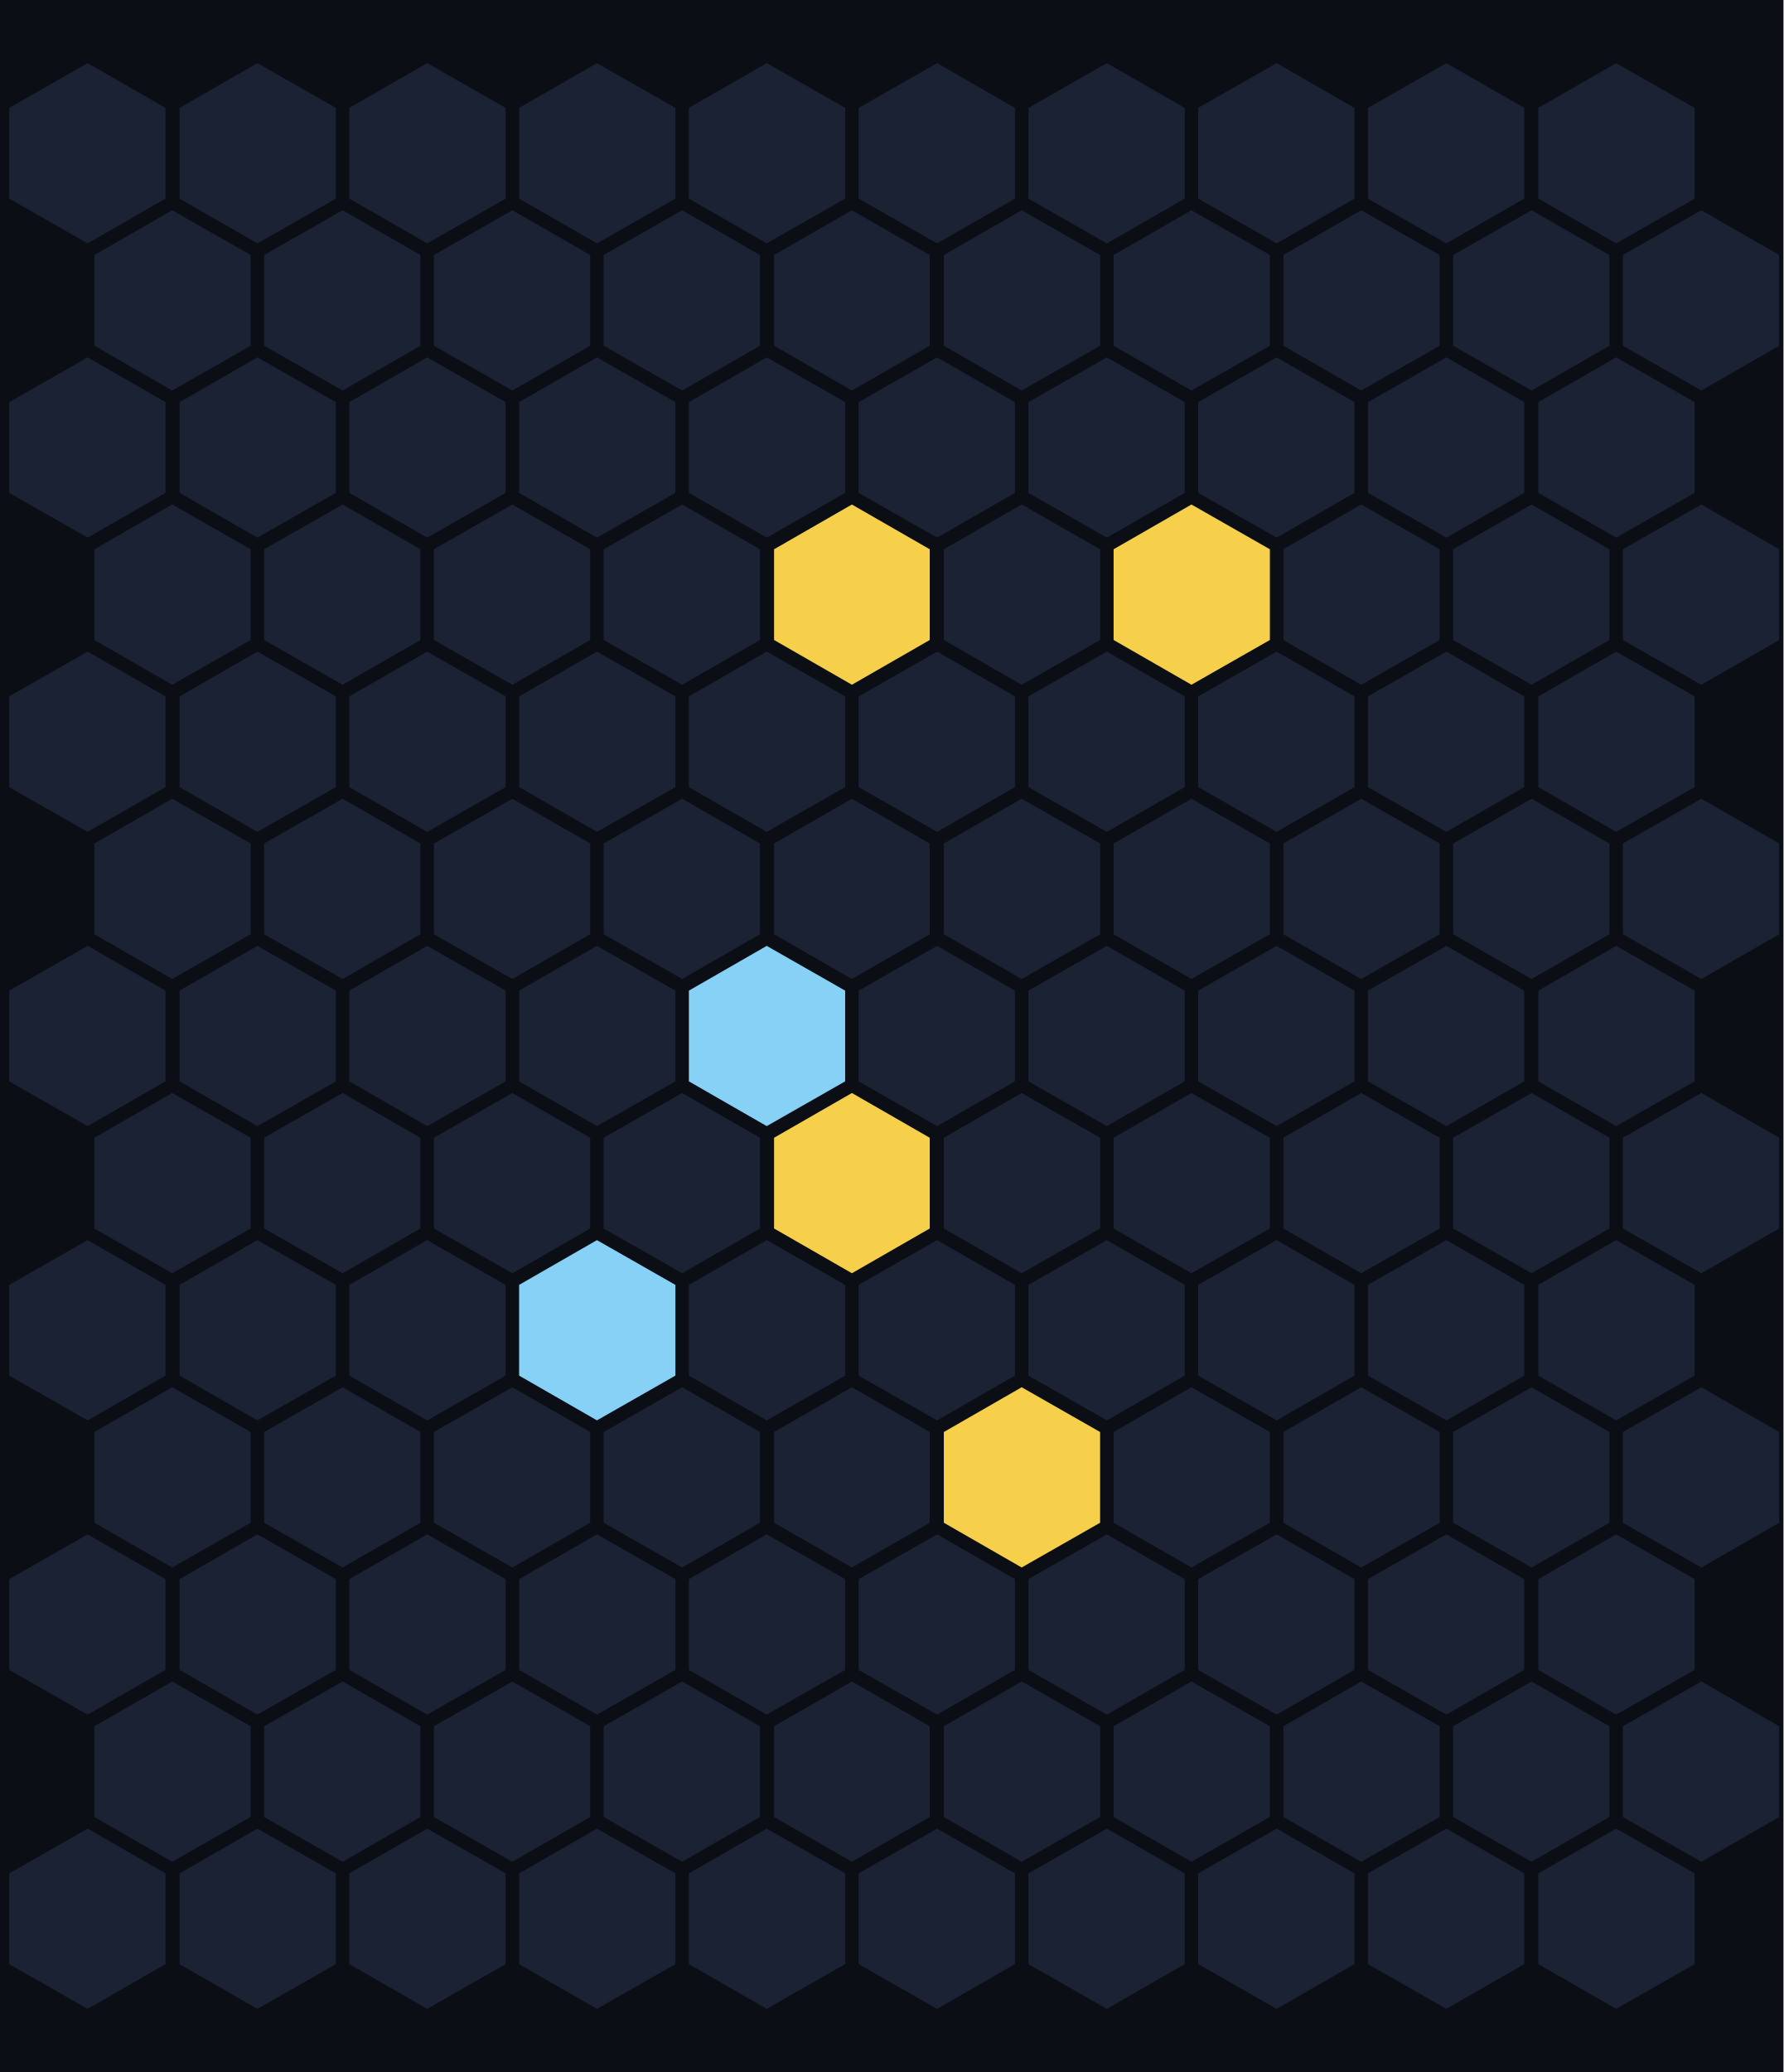
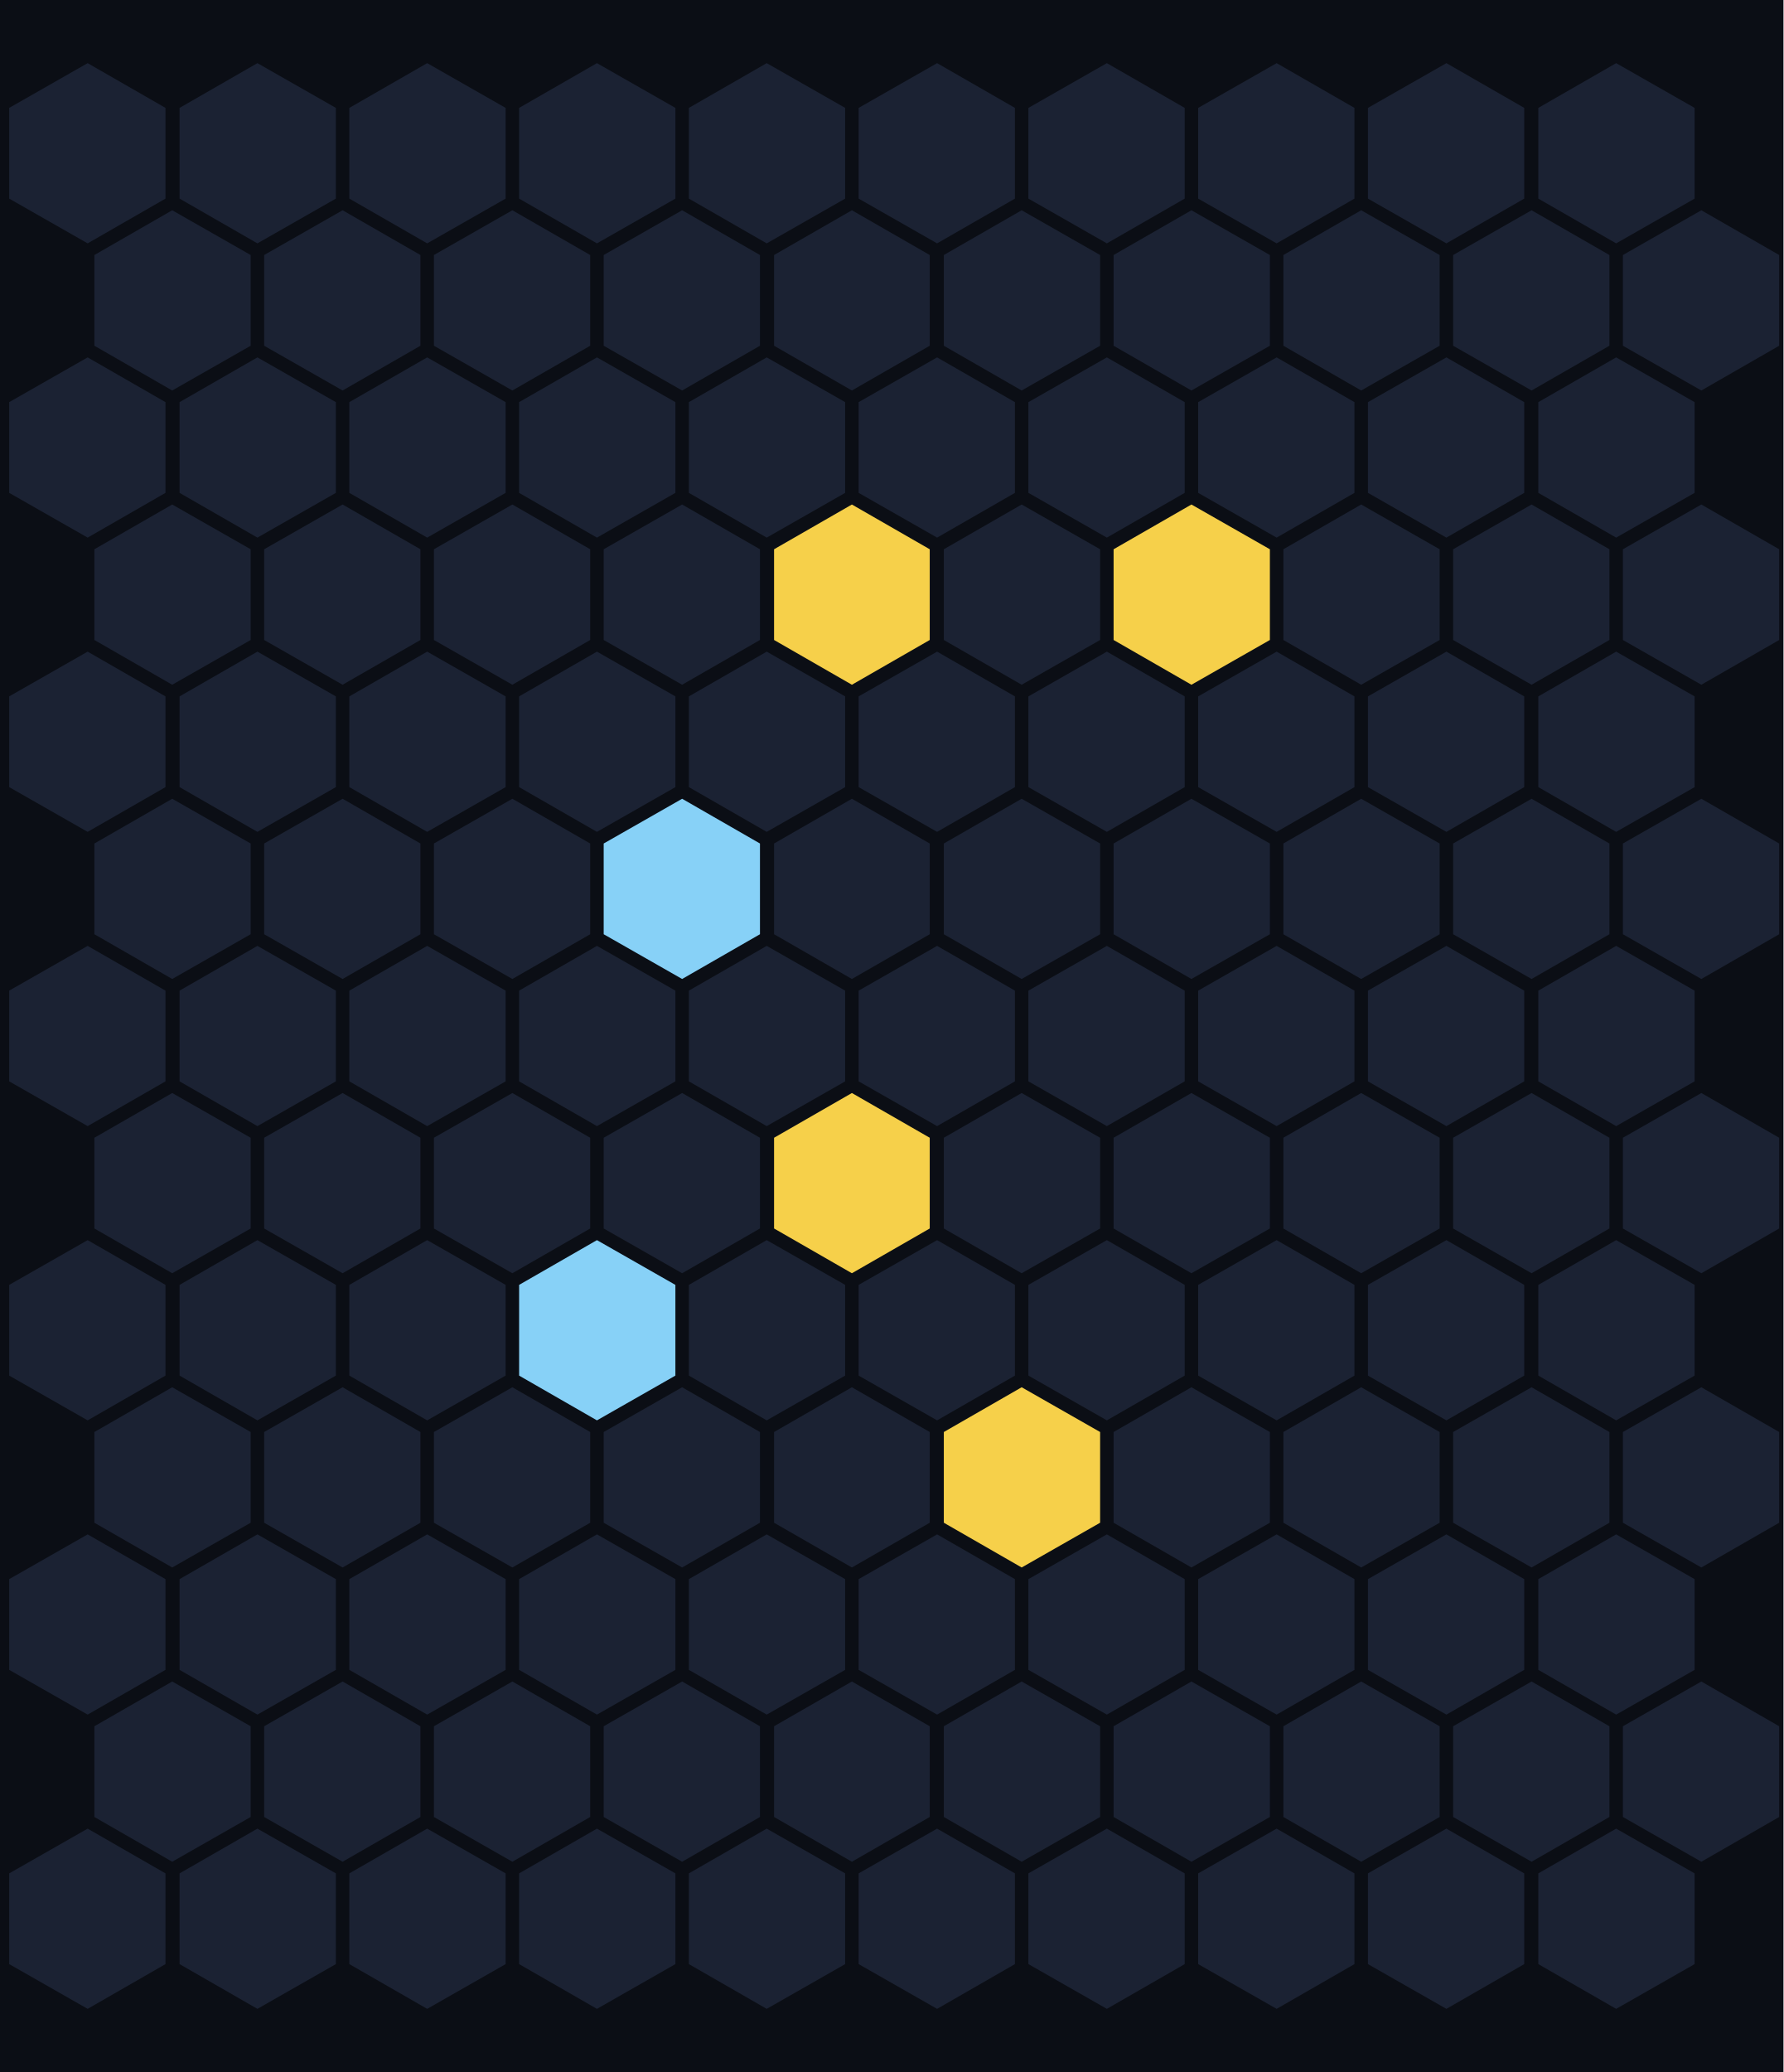
<svg xmlns="http://www.w3.org/2000/svg" viewBox="-139 -193 291 338" width="291" height="338">
  <rect x="-139" y="-193" width="291" height="338" fill="#0b0e15" />
  <polygon points="-112.0,112.6 -112.0,127.4 -124.7,134.7 -137.5,127.4 -137.5,112.6 -124.7,105.3" fill="#1b2233" />
  <polygon points="-112.0,64.6 -112.0,79.4 -124.7,86.7 -137.5,79.4 -137.5,64.6 -124.7,57.3" fill="#1b2233" />
  <polygon points="-98.1,88.6 -98.1,103.4 -110.9,110.7 -123.6,103.4 -123.6,88.6 -110.9,81.3" fill="#1b2233" />
  <polygon points="-84.2,112.6 -84.2,127.4 -97.0,134.7 -109.7,127.4 -109.7,112.6 -97.0,105.3" fill="#1b2233" />
  <polygon points="-112.0,16.6 -112.0,31.4 -124.7,38.7 -137.5,31.4 -137.5,16.6 -124.7,9.3" fill="#1b2233" />
  <polygon points="-98.1,40.6 -98.1,55.4 -110.9,62.7 -123.6,55.4 -123.6,40.6 -110.9,33.3" fill="#1b2233" />
  <polygon points="-84.2,64.6 -84.2,79.4 -97.0,86.7 -109.7,79.4 -109.7,64.6 -97.0,57.3" fill="#1b2233" />
  <polygon points="-70.4,88.6 -70.4,103.4 -83.1,110.7 -95.9,103.4 -95.9,88.6 -83.1,81.3" fill="#1b2233" />
  <polygon points="-56.5,112.6 -56.5,127.4 -69.3,134.7 -82.0,127.4 -82.0,112.6 -69.3,105.3" fill="#1b2233" />
  <polygon points="-112.0,-31.4 -112.0,-16.6 -124.7,-9.3 -137.5,-16.6 -137.5,-31.4 -124.7,-38.7" fill="#1b2233" />
  <polygon points="-98.1,-7.4 -98.1,7.4 -110.9,14.7 -123.6,7.4 -123.6,-7.4 -110.9,-14.7" fill="#1b2233" />
  <polygon points="-84.2,16.6 -84.2,31.4 -97.0,38.7 -109.7,31.4 -109.7,16.6 -97.0,9.3" fill="#1b2233" />
  <polygon points="-70.4,40.6 -70.4,55.4 -83.1,62.7 -95.9,55.4 -95.9,40.6 -83.1,33.3" fill="#1b2233" />
  <polygon points="-56.5,64.6 -56.5,79.4 -69.3,86.7 -82.0,79.4 -82.0,64.6 -69.3,57.3" fill="#1b2233" />
  <polygon points="-42.7,88.6 -42.7,103.4 -55.4,110.7 -68.2,103.4 -68.2,88.6 -55.4,81.3" fill="#1b2233" />
  <polygon points="-28.8,112.6 -28.8,127.4 -41.6,134.7 -54.3,127.4 -54.3,112.6 -41.6,105.3" fill="#1b2233" />
  <polygon points="-112.0,-79.4 -112.0,-64.6 -124.7,-57.3 -137.5,-64.6 -137.5,-79.4 -124.7,-86.7" fill="#1b2233" />
  <polygon points="-98.1,-55.4 -98.1,-40.6 -110.9,-33.3 -123.6,-40.6 -123.6,-55.4 -110.9,-62.7" fill="#1b2233" />
  <polygon points="-84.2,-31.4 -84.2,-16.6 -97.0,-9.3 -109.7,-16.6 -109.7,-31.4 -97.0,-38.7" fill="#1b2233" />
  <polygon points="-70.4,-7.4 -70.4,7.4 -83.1,14.7 -95.9,7.4 -95.9,-7.4 -83.1,-14.7" fill="#1b2233" />
  <polygon points="-56.5,16.6 -56.5,31.4 -69.3,38.7 -82.0,31.4 -82.0,16.6 -69.3,9.3" fill="#1b2233" />
  <polygon points="-42.7,40.6 -42.7,55.4 -55.4,62.7 -68.2,55.4 -68.2,40.6 -55.4,33.3" fill="#1b2233" />
  <polygon points="-28.8,64.6 -28.8,79.4 -41.6,86.7 -54.3,79.4 -54.3,64.6 -41.6,57.3" fill="#1b2233" />
  <polygon points="-15.0,88.6 -15.0,103.4 -27.7,110.7 -40.5,103.4 -40.5,88.6 -27.7,81.3" fill="#1b2233" />
  <polygon points="-1.1,112.6 -1.1,127.4 -13.9,134.7 -26.6,127.4 -26.6,112.6 -13.9,105.3" fill="#1b2233" />
  <polygon points="-112.0,-127.4 -112.0,-112.6 -124.7,-105.3 -137.5,-112.6 -137.5,-127.4 -124.7,-134.7" fill="#1b2233" />
  <polygon points="-98.1,-103.4 -98.1,-88.6 -110.9,-81.3 -123.6,-88.6 -123.6,-103.4 -110.9,-110.7" fill="#1b2233" />
  <polygon points="-84.2,-79.4 -84.2,-64.6 -97.0,-57.3 -109.7,-64.6 -109.7,-79.4 -97.0,-86.7" fill="#1b2233" />
  <polygon points="-70.4,-55.4 -70.4,-40.6 -83.1,-33.3 -95.9,-40.6 -95.9,-55.4 -83.1,-62.7" fill="#1b2233" />
  <polygon points="-56.5,-31.4 -56.5,-16.6 -69.3,-9.3 -82.0,-16.6 -82.0,-31.4 -69.3,-38.7" fill="#1b2233" />
  <polygon points="-42.7,-7.4 -42.7,7.4 -55.4,14.7 -68.2,7.4 -68.2,-7.4 -55.4,-14.7" fill="#1b2233" />
  <polygon points="-28.8,16.6 -28.8,31.4 -41.6,38.7 -54.3,31.4 -54.3,16.6 -41.6,9.3" fill="#87d1f7" />
  <polygon points="-15.0,40.6 -15.0,55.4 -27.7,62.7 -40.5,55.4 -40.5,40.6 -27.7,33.3" fill="#1b2233" />
  <polygon points="-1.1,64.6 -1.1,79.4 -13.9,86.7 -26.6,79.4 -26.6,64.6 -13.9,57.3" fill="#1b2233" />
  <polygon points="12.7,88.6 12.7,103.4 0.0,110.7 -12.7,103.4 -12.7,88.6 -0.0,81.3" fill="#1b2233" />
  <polygon points="26.6,112.6 26.6,127.4 13.9,134.7 1.1,127.4 1.1,112.6 13.9,105.3" fill="#1b2233" />
  <polygon points="-112.0,-175.4 -112.0,-160.6 -124.7,-153.3 -137.5,-160.6 -137.5,-175.4 -124.7,-182.7" fill="#1b2233" />
  <polygon points="-98.1,-151.4 -98.1,-136.6 -110.9,-129.3 -123.6,-136.6 -123.6,-151.4 -110.9,-158.7" fill="#1b2233" />
  <polygon points="-84.2,-127.4 -84.2,-112.6 -97.0,-105.3 -109.7,-112.6 -109.7,-127.4 -97.0,-134.7" fill="#1b2233" />
  <polygon points="-70.4,-103.4 -70.4,-88.6 -83.1,-81.3 -95.9,-88.6 -95.9,-103.4 -83.1,-110.7" fill="#1b2233" />
  <polygon points="-56.5,-79.4 -56.5,-64.6 -69.3,-57.3 -82.0,-64.6 -82.0,-79.4 -69.3,-86.7" fill="#1b2233" />
  <polygon points="-42.7,-55.4 -42.7,-40.6 -55.4,-33.3 -68.2,-40.6 -68.2,-55.4 -55.4,-62.7" fill="#1b2233" />
  <polygon points="-28.8,-31.4 -28.8,-16.6 -41.6,-9.3 -54.3,-16.6 -54.3,-31.4 -41.6,-38.7" fill="#1b2233" />
  <polygon points="-15.0,-7.4 -15.0,7.4 -27.7,14.7 -40.5,7.4 -40.5,-7.4 -27.7,-14.7" fill="#1b2233" />
  <polygon points="-1.1,16.6 -1.1,31.4 -13.9,38.7 -26.6,31.4 -26.6,16.6 -13.9,9.3" fill="#1b2233" />
  <polygon points="12.7,40.6 12.7,55.4 0.0,62.7 -12.7,55.4 -12.7,40.6 -0.0,33.3" fill="#1b2233" />
  <polygon points="26.6,64.6 26.6,79.4 13.9,86.7 1.1,79.4 1.1,64.6 13.9,57.3" fill="#1b2233" />
  <polygon points="40.5,88.6 40.5,103.4 27.7,110.7 15.0,103.4 15.0,88.6 27.7,81.3" fill="#1b2233" />
  <polygon points="54.3,112.6 54.3,127.4 41.6,134.7 28.8,127.4 28.8,112.6 41.6,105.3" fill="#1b2233" />
  <polygon points="-84.2,-175.4 -84.2,-160.6 -97.0,-153.3 -109.7,-160.6 -109.7,-175.4 -97.0,-182.7" fill="#1b2233" />
  <polygon points="-70.4,-151.4 -70.4,-136.6 -83.1,-129.3 -95.9,-136.6 -95.9,-151.4 -83.1,-158.7" fill="#1b2233" />
  <polygon points="-56.5,-127.4 -56.5,-112.6 -69.3,-105.3 -82.0,-112.6 -82.0,-127.4 -69.3,-134.7" fill="#1b2233" />
  <polygon points="-42.7,-103.4 -42.7,-88.6 -55.4,-81.3 -68.2,-88.6 -68.2,-103.4 -55.4,-110.7" fill="#1b2233" />
  <polygon points="-28.8,-79.4 -28.8,-64.6 -41.6,-57.3 -54.3,-64.6 -54.3,-79.4 -41.6,-86.7" fill="#1b2233" />
-   <polygon points="-15.0,-55.4 -15.0,-40.6 -27.7,-33.3 -40.5,-40.6 -40.5,-55.4 -27.7,-62.7" fill="#1b2233" />
-   <polygon points="-1.1,-31.4 -1.1,-16.6 -13.9,-9.3 -26.6,-16.6 -26.6,-31.4 -13.9,-38.7" fill="#87d1f7" />
+   <polygon points="-15.0,-55.4 -15.0,-40.6 -27.7,-33.3 -40.5,-40.6 -40.5,-55.4 -27.7,-62.7" fill="#87d1f7" />
+   <polygon points="-1.1,-31.4 -1.1,-16.6 -13.9,-9.3 -26.6,-16.6 -26.6,-31.4 -13.9,-38.7" fill="#1b2233" />
  <polygon points="12.7,-7.4 12.7,7.4 0.0,14.7 -12.7,7.4 -12.7,-7.4 -0.0,-14.7" fill="#f6d04a" />
  <polygon points="26.6,16.6 26.6,31.4 13.9,38.7 1.1,31.4 1.1,16.6 13.9,9.3" fill="#1b2233" />
  <polygon points="40.5,40.6 40.5,55.4 27.7,62.7 15.0,55.4 15.0,40.6 27.7,33.3" fill="#f6d04a" />
  <polygon points="54.3,64.6 54.3,79.4 41.6,86.7 28.8,79.4 28.8,64.6 41.6,57.3" fill="#1b2233" />
  <polygon points="68.2,88.6 68.2,103.4 55.4,110.7 42.7,103.4 42.7,88.6 55.4,81.3" fill="#1b2233" />
  <polygon points="82.0,112.6 82.0,127.4 69.3,134.7 56.5,127.4 56.5,112.6 69.3,105.3" fill="#1b2233" />
  <polygon points="-56.5,-175.4 -56.5,-160.6 -69.3,-153.3 -82.0,-160.6 -82.0,-175.4 -69.3,-182.7" fill="#1b2233" />
  <polygon points="-42.7,-151.4 -42.7,-136.6 -55.4,-129.3 -68.2,-136.6 -68.2,-151.4 -55.4,-158.7" fill="#1b2233" />
  <polygon points="-28.8,-127.4 -28.8,-112.6 -41.6,-105.3 -54.3,-112.6 -54.3,-127.4 -41.6,-134.7" fill="#1b2233" />
  <polygon points="-15.0,-103.4 -15.0,-88.6 -27.7,-81.3 -40.5,-88.6 -40.5,-103.4 -27.7,-110.7" fill="#1b2233" />
  <polygon points="-1.1,-79.4 -1.1,-64.6 -13.9,-57.3 -26.6,-64.6 -26.6,-79.4 -13.9,-86.7" fill="#1b2233" />
  <polygon points="12.7,-55.4 12.7,-40.6 0.0,-33.3 -12.7,-40.6 -12.7,-55.4 -0.0,-62.7" fill="#1b2233" />
  <polygon points="26.6,-31.4 26.6,-16.6 13.9,-9.3 1.1,-16.6 1.1,-31.4 13.9,-38.7" fill="#1b2233" />
  <polygon points="40.5,-7.4 40.5,7.4 27.7,14.7 15.0,7.4 15.0,-7.4 27.7,-14.7" fill="#1b2233" />
  <polygon points="54.3,16.6 54.3,31.4 41.6,38.7 28.8,31.4 28.8,16.6 41.6,9.3" fill="#1b2233" />
  <polygon points="68.2,40.6 68.2,55.4 55.4,62.7 42.7,55.4 42.7,40.6 55.4,33.3" fill="#1b2233" />
  <polygon points="82.0,64.6 82.0,79.4 69.3,86.7 56.5,79.4 56.5,64.6 69.3,57.3" fill="#1b2233" />
  <polygon points="95.9,88.6 95.9,103.4 83.1,110.7 70.4,103.4 70.4,88.6 83.1,81.3" fill="#1b2233" />
  <polygon points="109.7,112.6 109.7,127.4 97.0,134.7 84.2,127.4 84.2,112.6 97.0,105.3" fill="#1b2233" />
  <polygon points="-28.8,-175.4 -28.8,-160.6 -41.6,-153.3 -54.3,-160.6 -54.3,-175.4 -41.6,-182.7" fill="#1b2233" />
  <polygon points="-15.0,-151.4 -15.0,-136.6 -27.7,-129.3 -40.5,-136.6 -40.5,-151.4 -27.7,-158.7" fill="#1b2233" />
  <polygon points="-1.1,-127.4 -1.1,-112.6 -13.9,-105.3 -26.6,-112.6 -26.6,-127.4 -13.9,-134.7" fill="#1b2233" />
  <polygon points="12.7,-103.4 12.7,-88.6 0.0,-81.3 -12.7,-88.6 -12.7,-103.4 -0.0,-110.7" fill="#f6d04a" />
  <polygon points="26.6,-79.4 26.6,-64.6 13.9,-57.3 1.1,-64.6 1.1,-79.4 13.9,-86.7" fill="#1b2233" />
  <polygon points="40.5,-55.4 40.5,-40.6 27.7,-33.3 15.0,-40.6 15.0,-55.4 27.7,-62.7" fill="#1b2233" />
  <polygon points="54.3,-31.4 54.3,-16.6 41.6,-9.3 28.8,-16.6 28.8,-31.4 41.6,-38.7" fill="#1b2233" />
  <polygon points="68.2,-7.4 68.2,7.4 55.4,14.7 42.7,7.4 42.7,-7.4 55.4,-14.7" fill="#1b2233" />
  <polygon points="82.0,16.6 82.0,31.4 69.3,38.7 56.5,31.4 56.5,16.6 69.3,9.3" fill="#1b2233" />
  <polygon points="95.9,40.6 95.9,55.4 83.1,62.7 70.4,55.4 70.4,40.6 83.1,33.3" fill="#1b2233" />
  <polygon points="109.7,64.6 109.7,79.4 97.0,86.7 84.2,79.4 84.2,64.6 97.0,57.3" fill="#1b2233" />
  <polygon points="123.6,88.6 123.6,103.4 110.9,110.7 98.1,103.4 98.1,88.6 110.9,81.3" fill="#1b2233" />
  <polygon points="137.5,112.6 137.5,127.4 124.7,134.7 112.0,127.4 112.0,112.6 124.7,105.3" fill="#1b2233" />
  <polygon points="-1.1,-175.4 -1.1,-160.6 -13.9,-153.3 -26.6,-160.6 -26.6,-175.4 -13.9,-182.7" fill="#1b2233" />
  <polygon points="12.7,-151.4 12.7,-136.6 0.0,-129.3 -12.7,-136.6 -12.7,-151.4 -0.0,-158.7" fill="#1b2233" />
  <polygon points="26.6,-127.4 26.6,-112.6 13.9,-105.3 1.1,-112.6 1.1,-127.4 13.9,-134.7" fill="#1b2233" />
  <polygon points="40.5,-103.4 40.5,-88.6 27.7,-81.3 15.0,-88.6 15.0,-103.4 27.7,-110.7" fill="#1b2233" />
  <polygon points="54.3,-79.4 54.3,-64.6 41.6,-57.3 28.8,-64.6 28.8,-79.4 41.6,-86.7" fill="#1b2233" />
  <polygon points="68.2,-55.4 68.2,-40.6 55.4,-33.3 42.7,-40.6 42.7,-55.4 55.4,-62.7" fill="#1b2233" />
  <polygon points="82.0,-31.4 82.0,-16.6 69.3,-9.3 56.5,-16.6 56.5,-31.4 69.3,-38.7" fill="#1b2233" />
  <polygon points="95.9,-7.4 95.9,7.4 83.1,14.7 70.4,7.4 70.4,-7.4 83.1,-14.7" fill="#1b2233" />
  <polygon points="109.7,16.6 109.7,31.4 97.0,38.7 84.2,31.4 84.2,16.6 97.0,9.3" fill="#1b2233" />
  <polygon points="123.6,40.6 123.6,55.4 110.9,62.7 98.1,55.4 98.1,40.6 110.9,33.3" fill="#1b2233" />
  <polygon points="137.5,64.6 137.5,79.4 124.7,86.7 112.0,79.4 112.0,64.6 124.7,57.3" fill="#1b2233" />
  <polygon points="151.3,88.6 151.3,103.4 138.6,110.7 125.8,103.4 125.8,88.6 138.6,81.3" fill="#1b2233" />
  <polygon points="26.6,-175.4 26.6,-160.6 13.9,-153.3 1.1,-160.6 1.1,-175.4 13.9,-182.7" fill="#1b2233" />
  <polygon points="40.5,-151.4 40.5,-136.6 27.7,-129.3 15.0,-136.6 15.0,-151.4 27.7,-158.7" fill="#1b2233" />
  <polygon points="54.3,-127.4 54.3,-112.6 41.6,-105.3 28.8,-112.6 28.8,-127.4 41.6,-134.7" fill="#1b2233" />
  <polygon points="68.2,-103.4 68.2,-88.6 55.4,-81.3 42.7,-88.6 42.7,-103.4 55.4,-110.7" fill="#f6d04a" />
  <polygon points="82.0,-79.4 82.0,-64.6 69.3,-57.3 56.5,-64.6 56.5,-79.4 69.3,-86.7" fill="#1b2233" />
  <polygon points="95.9,-55.4 95.9,-40.6 83.1,-33.3 70.4,-40.6 70.4,-55.4 83.1,-62.7" fill="#1b2233" />
  <polygon points="109.7,-31.4 109.7,-16.6 97.0,-9.3 84.2,-16.6 84.2,-31.4 97.0,-38.7" fill="#1b2233" />
  <polygon points="123.6,-7.4 123.6,7.4 110.9,14.7 98.1,7.4 98.1,-7.4 110.9,-14.7" fill="#1b2233" />
  <polygon points="137.5,16.6 137.5,31.4 124.7,38.7 112.0,31.4 112.0,16.6 124.7,9.3" fill="#1b2233" />
  <polygon points="151.3,40.6 151.3,55.4 138.6,62.7 125.8,55.4 125.8,40.6 138.6,33.3" fill="#1b2233" />
  <polygon points="54.3,-175.4 54.3,-160.6 41.6,-153.3 28.8,-160.6 28.8,-175.4 41.6,-182.7" fill="#1b2233" />
  <polygon points="68.2,-151.4 68.2,-136.6 55.4,-129.3 42.7,-136.6 42.7,-151.4 55.4,-158.7" fill="#1b2233" />
  <polygon points="82.0,-127.4 82.0,-112.6 69.3,-105.3 56.5,-112.6 56.5,-127.4 69.3,-134.7" fill="#1b2233" />
  <polygon points="95.9,-103.4 95.9,-88.6 83.1,-81.3 70.4,-88.6 70.4,-103.4 83.1,-110.7" fill="#1b2233" />
  <polygon points="109.7,-79.4 109.7,-64.6 97.0,-57.3 84.2,-64.6 84.2,-79.4 97.0,-86.7" fill="#1b2233" />
  <polygon points="123.6,-55.4 123.6,-40.6 110.9,-33.3 98.1,-40.6 98.1,-55.4 110.9,-62.7" fill="#1b2233" />
  <polygon points="137.5,-31.4 137.5,-16.6 124.7,-9.3 112.0,-16.6 112.0,-31.4 124.7,-38.7" fill="#1b2233" />
  <polygon points="151.3,-7.4 151.3,7.4 138.6,14.7 125.8,7.4 125.8,-7.4 138.6,-14.7" fill="#1b2233" />
  <polygon points="82.0,-175.4 82.0,-160.6 69.3,-153.3 56.5,-160.6 56.5,-175.4 69.3,-182.7" fill="#1b2233" />
  <polygon points="95.9,-151.4 95.9,-136.6 83.1,-129.3 70.4,-136.6 70.4,-151.4 83.1,-158.7" fill="#1b2233" />
  <polygon points="109.7,-127.4 109.7,-112.6 97.0,-105.3 84.2,-112.6 84.2,-127.4 97.0,-134.7" fill="#1b2233" />
  <polygon points="123.6,-103.4 123.6,-88.6 110.9,-81.3 98.1,-88.6 98.1,-103.4 110.9,-110.7" fill="#1b2233" />
  <polygon points="137.5,-79.4 137.5,-64.6 124.7,-57.3 112.0,-64.6 112.0,-79.4 124.7,-86.7" fill="#1b2233" />
  <polygon points="151.3,-55.4 151.3,-40.6 138.6,-33.3 125.8,-40.6 125.8,-55.4 138.6,-62.7" fill="#1b2233" />
  <polygon points="109.7,-175.4 109.7,-160.6 97.0,-153.3 84.2,-160.6 84.2,-175.4 97.0,-182.7" fill="#1b2233" />
  <polygon points="123.6,-151.4 123.6,-136.6 110.9,-129.3 98.1,-136.6 98.1,-151.4 110.9,-158.7" fill="#1b2233" />
  <polygon points="137.5,-127.4 137.5,-112.6 124.7,-105.3 112.0,-112.6 112.0,-127.4 124.7,-134.7" fill="#1b2233" />
  <polygon points="151.3,-103.4 151.3,-88.6 138.6,-81.3 125.8,-88.6 125.8,-103.4 138.6,-110.7" fill="#1b2233" />
  <polygon points="137.5,-175.4 137.5,-160.6 124.7,-153.3 112.0,-160.6 112.0,-175.4 124.7,-182.7" fill="#1b2233" />
  <polygon points="151.3,-151.4 151.3,-136.6 138.6,-129.3 125.8,-136.6 125.8,-151.4 138.6,-158.7" fill="#1b2233" />
</svg>
